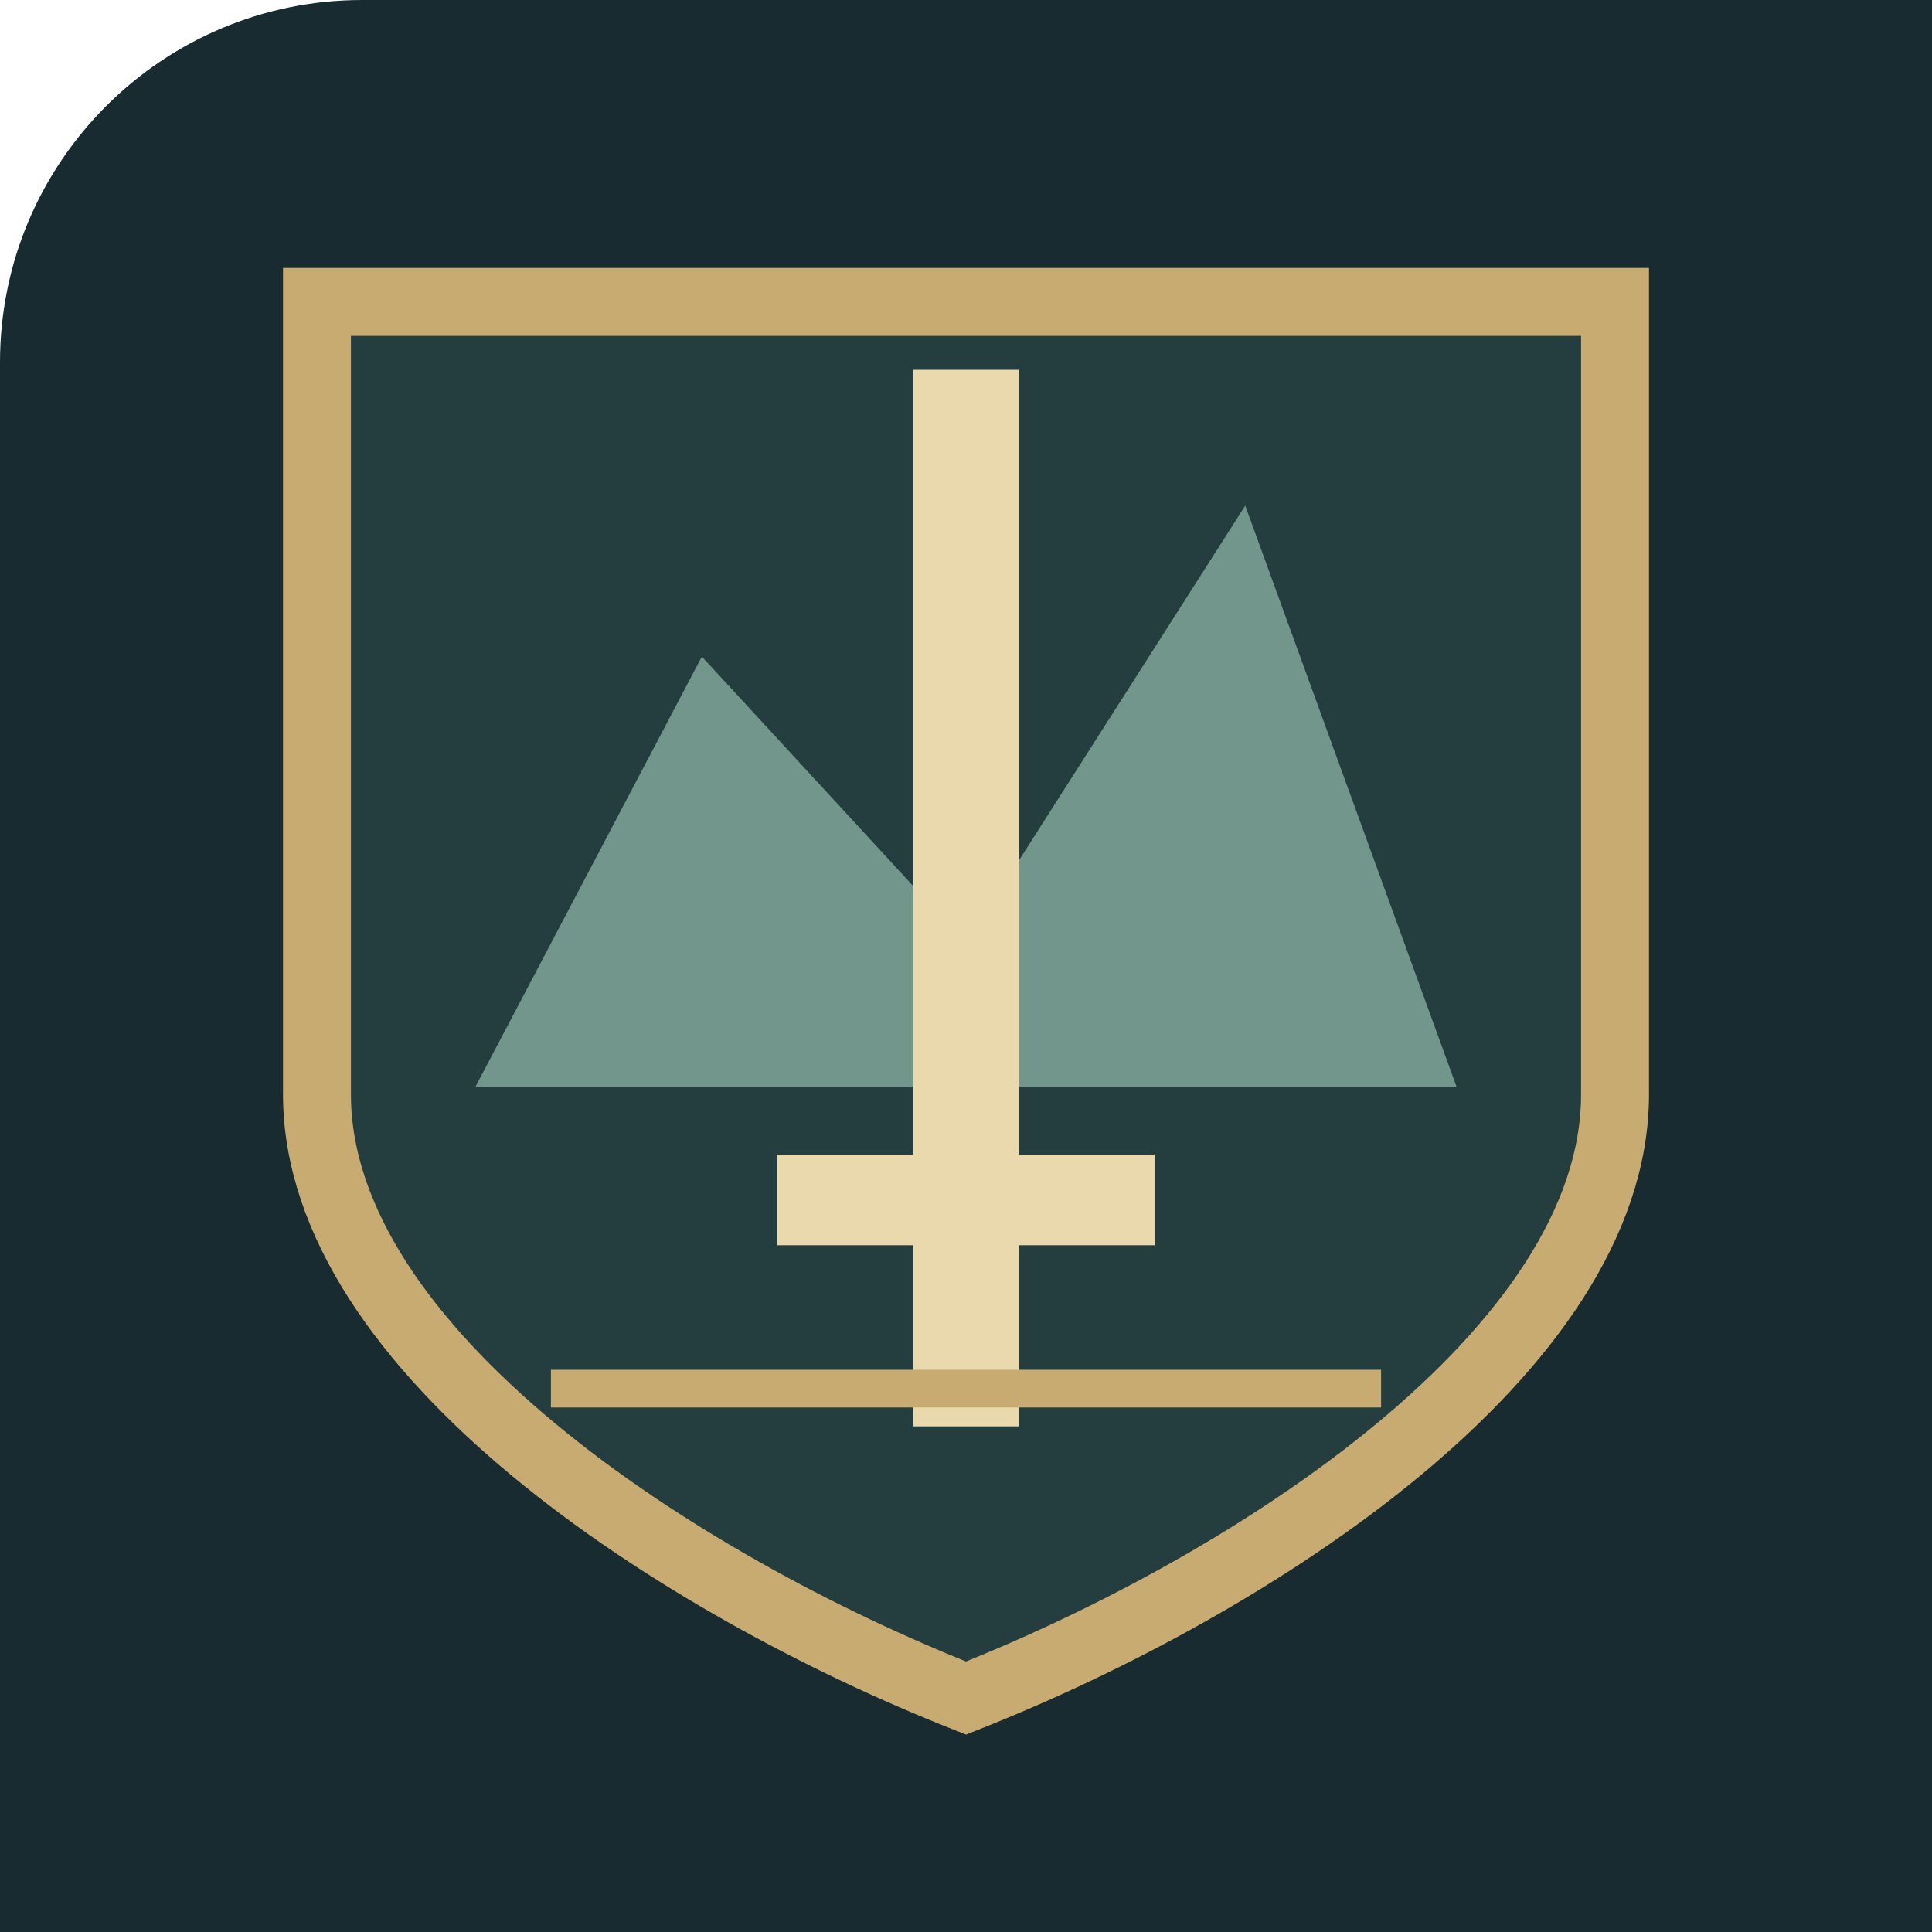
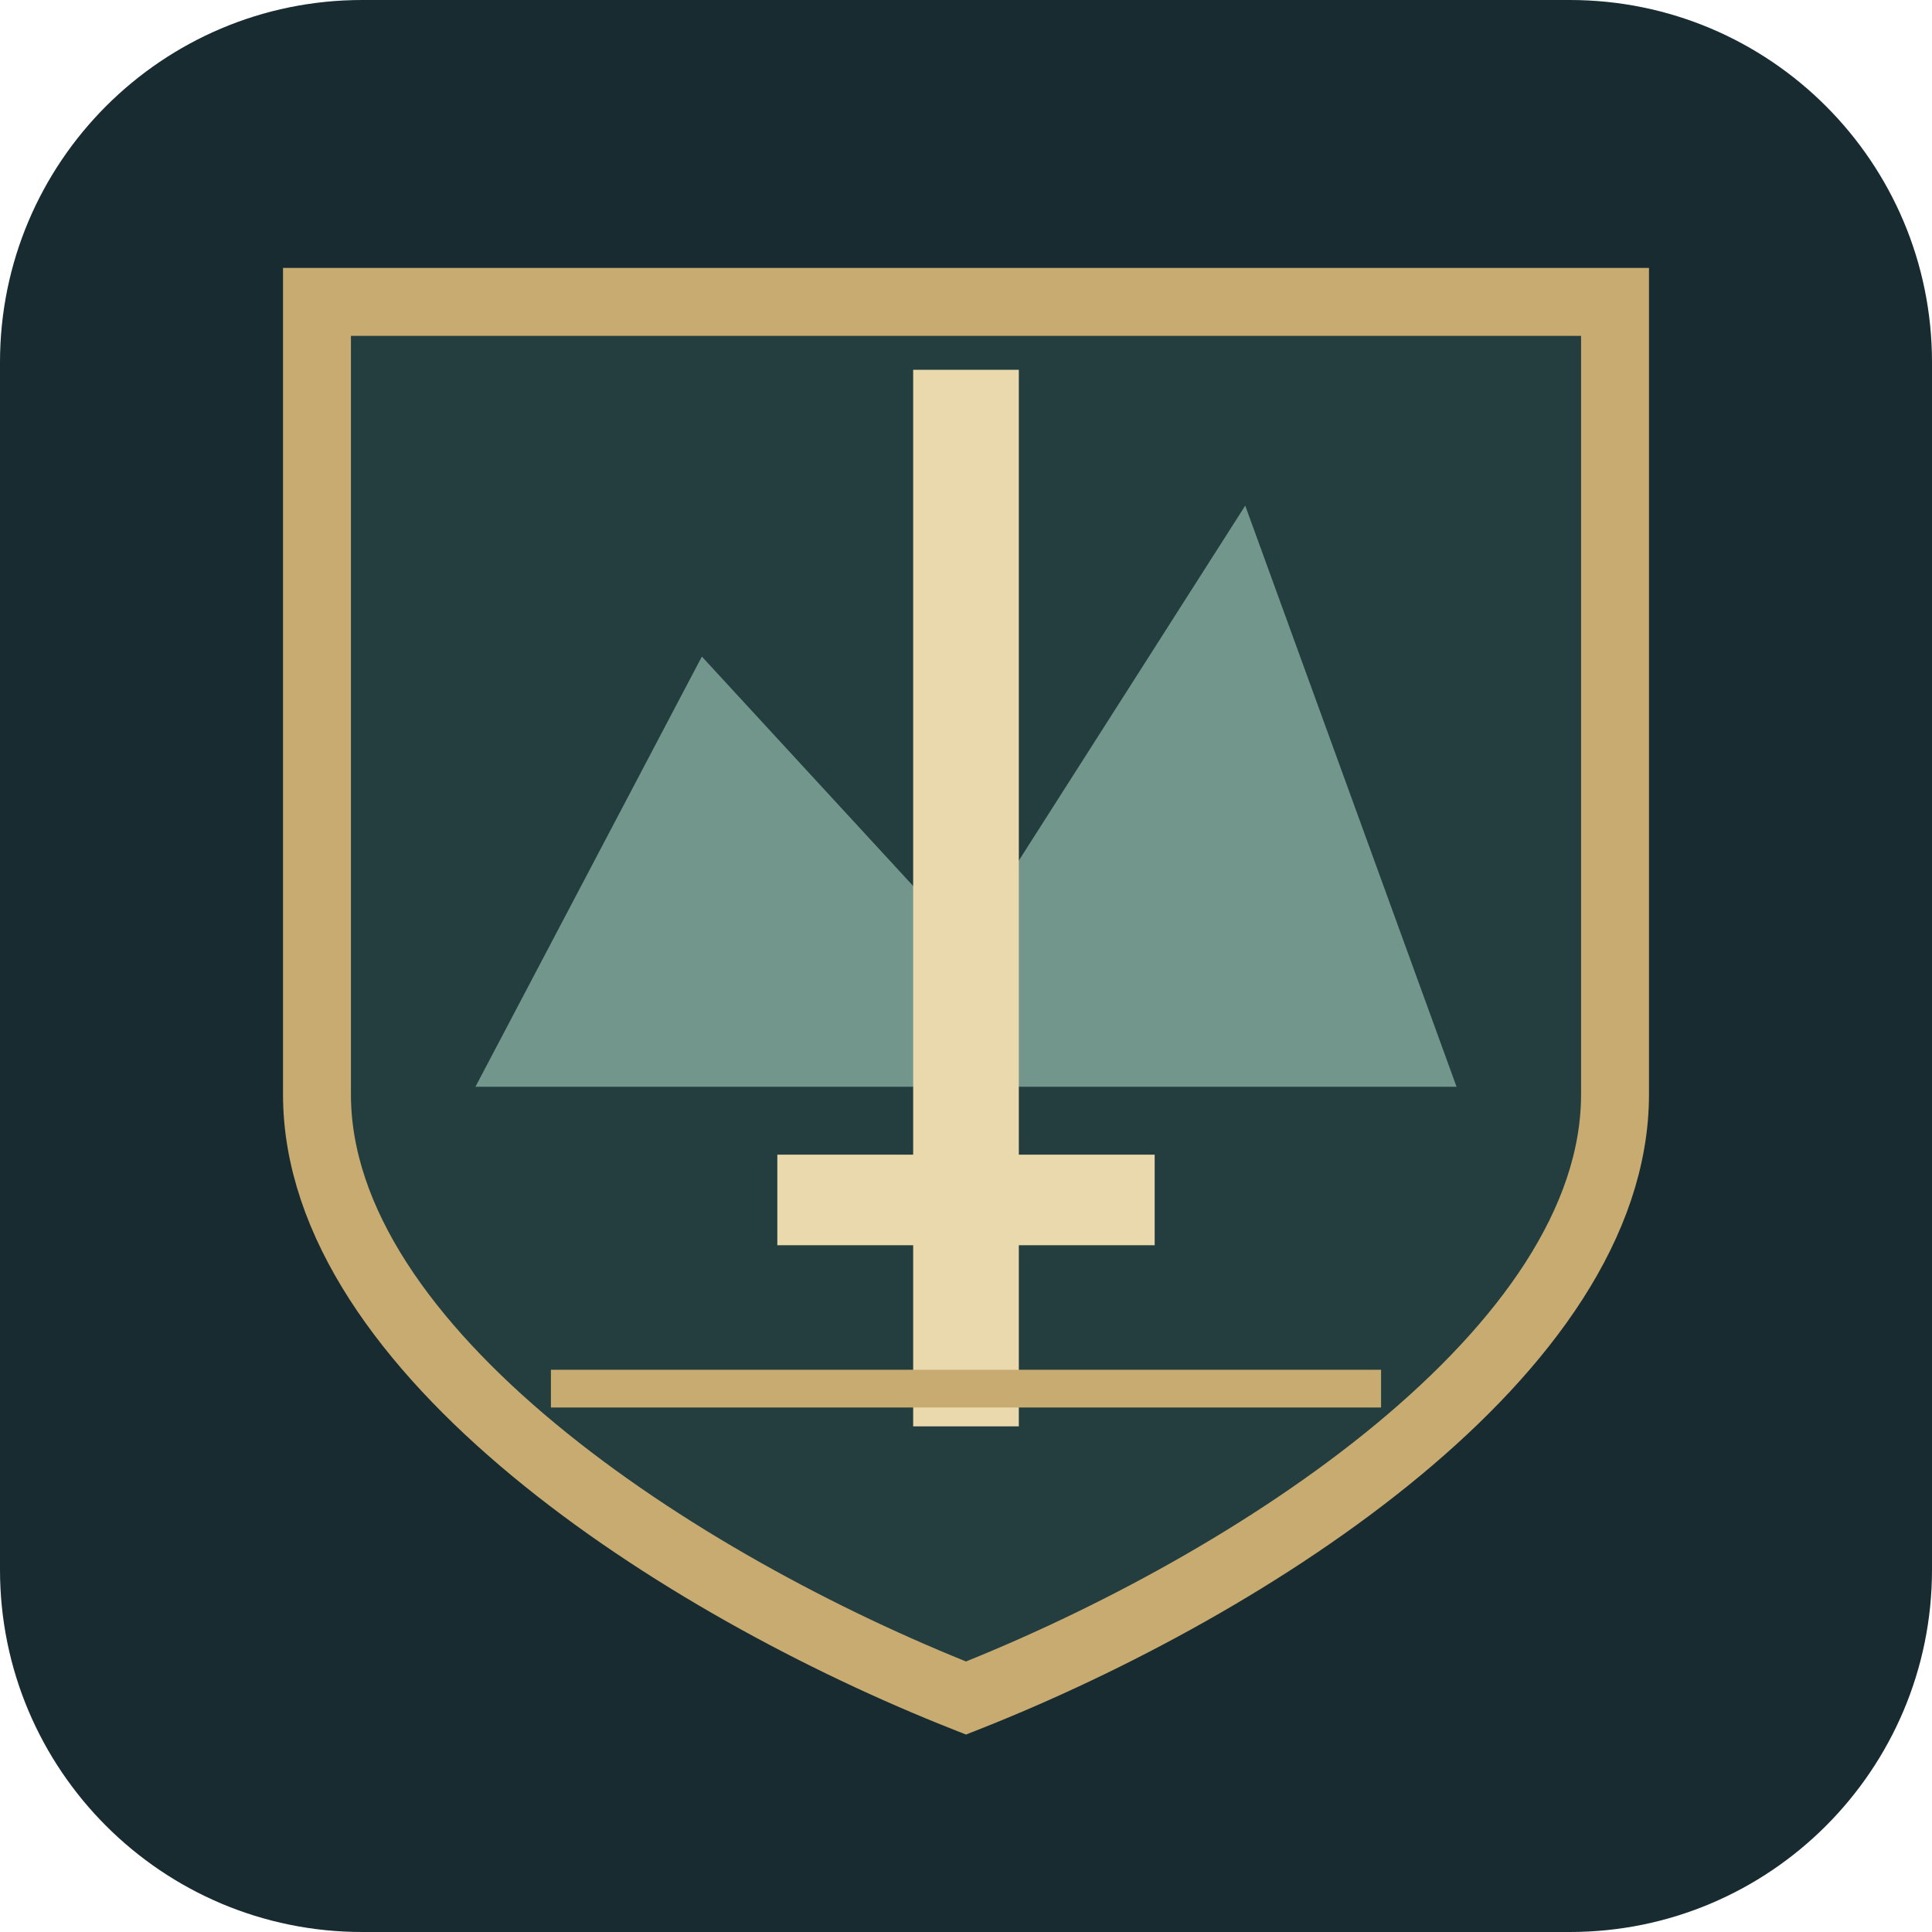
<svg xmlns="http://www.w3.org/2000/svg" width="512" height="512" viewBox="0 0 256 256">
-   <rect width="512" height="512" rx="48" fill="#172b30" />
+   <rect width="256" height="256" rx="48" fill="#172b30" />
  <path d="M42 40h172v105c0 34-48 65-86 80-38-15-86-46-86-80z" fill="#243e40" stroke="#c7ab70" stroke-width="9" />
  <path d="M63 144l30-57 35 38 37-58 28 77z" fill="#72968b" />
  <path d="M121 49h14v117h-14zM103 153h50v12h-50zM121 165h14v24h-14z" fill="#ebd9ae" />
  <path d="M73 184h110" stroke="#c7ab70" stroke-width="5" />
</svg>
